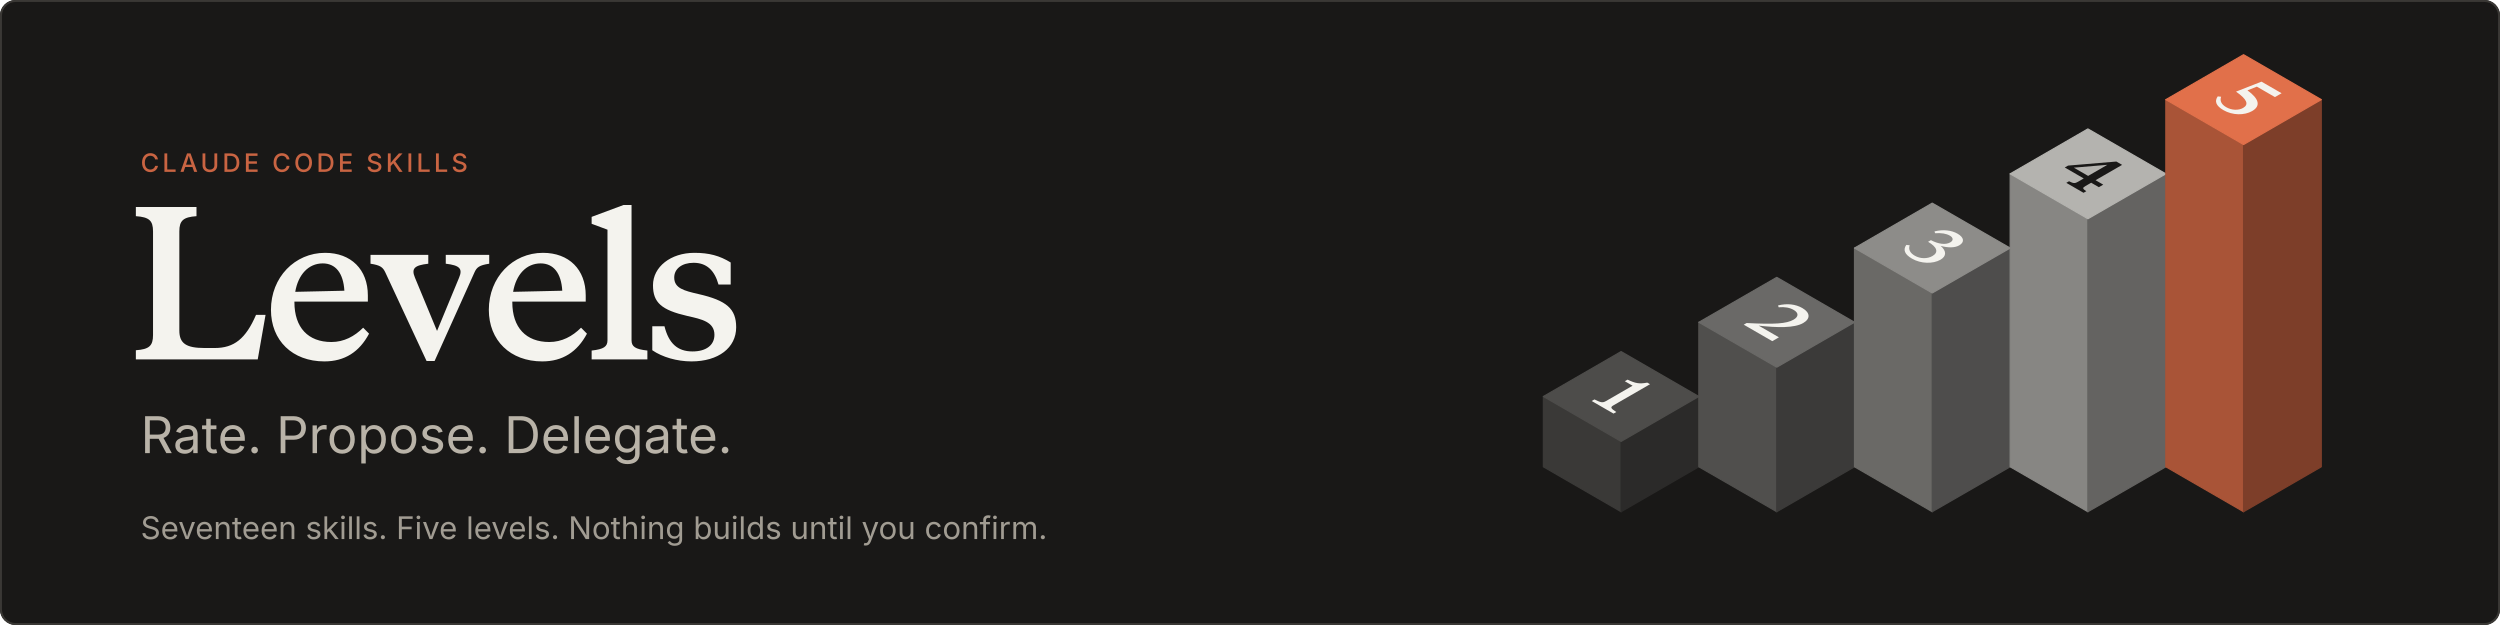
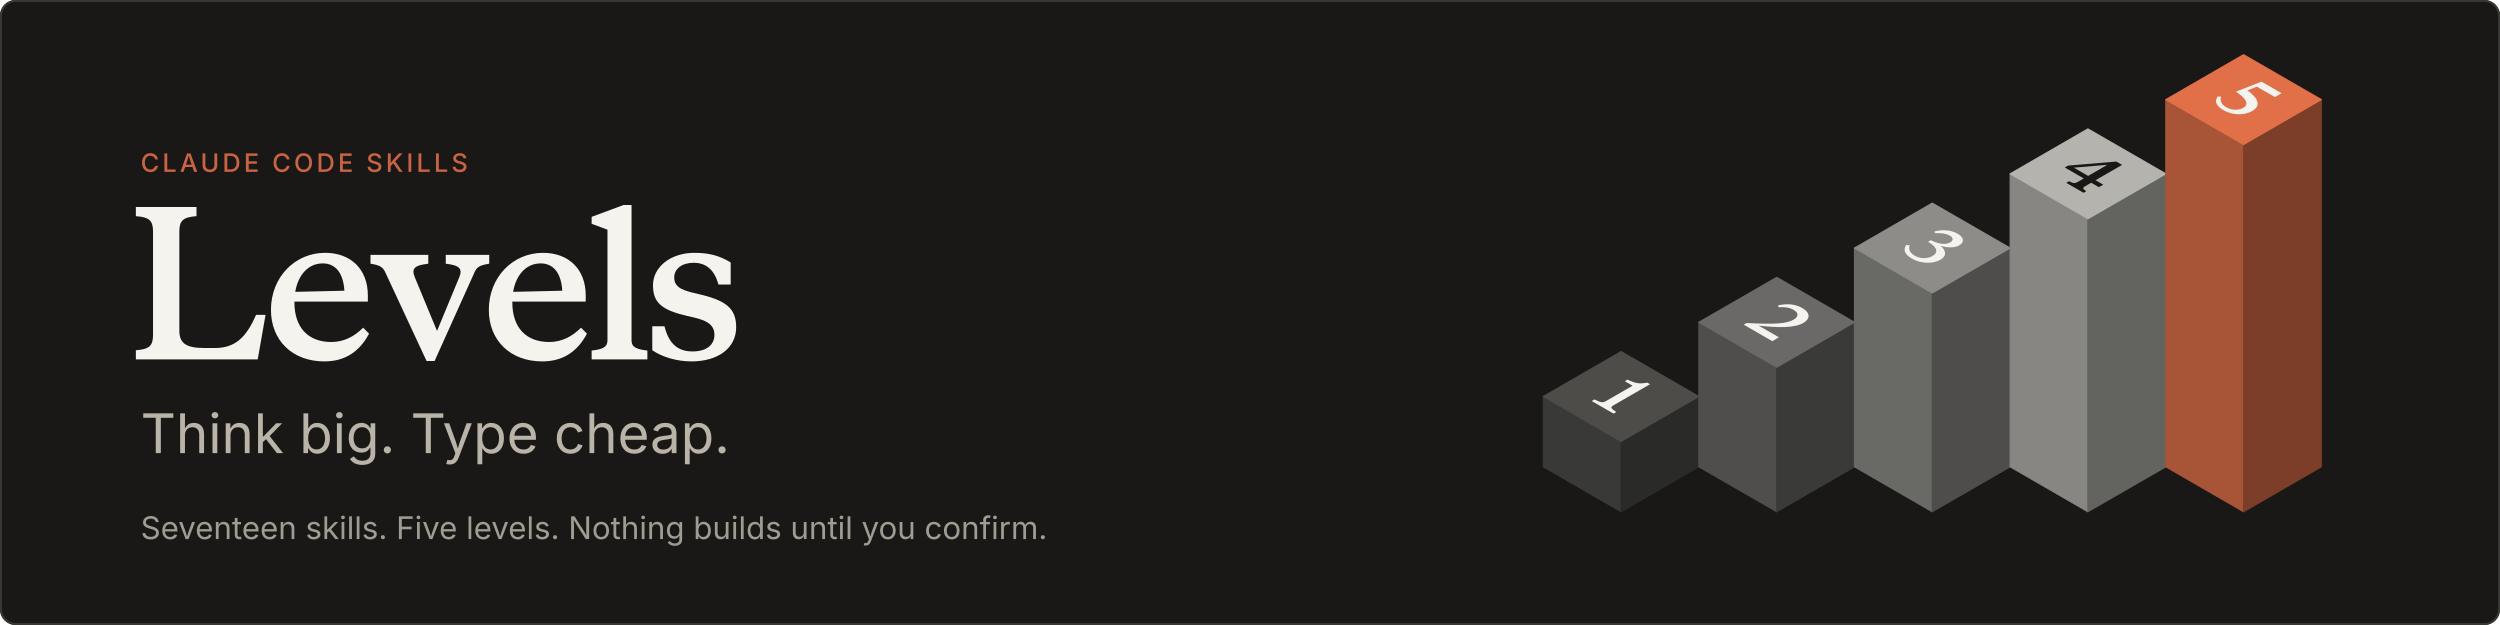
<svg xmlns="http://www.w3.org/2000/svg" width="1280" height="320" viewBox="0 0 1280 320" role="img" aria-labelledby="t d">
  <rect width="1280" height="320" rx="8" fill="#191817" />
  <path d="M76.98 88.13C79.06 88.13 80.59 86.81 80.88 84.93H79.42C79.18 86.14 78.17 86.81 76.99 86.81C75.37 86.81 74.15 85.58 74.15 83.28C74.15 80.99 75.36 79.74 76.99 79.74C78.17 79.74 79.18 80.40 79.42 81.60H80.87C80.56 79.60 78.97 78.42 76.98 78.42C74.53 78.42 72.72 80.24 72.72 83.28C72.72 86.30 74.52 88.13 76.98 88.13ZM84.18 88.00H89.91V86.76H85.63V78.54H84.18ZM92.41 88.00H93.98L94.82 85.51H98.54L99.41 88.00H100.98L97.55 78.54H95.77ZM95.23 84.30 95.76 82.74C95.99 82.01 96.29 81.03 96.66 79.68C97.03 81.02 97.32 81.98 97.57 82.74L98.12 84.30ZM107.47 88.15C109.73 88.15 111.22 86.74 111.22 84.75V78.54H109.77V84.63C109.77 85.91 108.89 86.83 107.47 86.83C106.04 86.83 105.14 85.91 105.14 84.63V78.54H103.70V84.75C103.70 86.74 105.19 88.15 107.47 88.15ZM118.00 88.00C120.87 88.00 122.54 86.22 122.54 83.26C122.54 80.32 120.87 78.54 118.09 78.54H114.92V88.00ZM116.37 86.73V79.81H117.99C120.05 79.81 121.12 81.04 121.12 83.26C121.12 85.50 120.05 86.73 117.91 86.73ZM125.90 88.00H131.89V86.76H127.35V83.84H131.54V82.60H127.35V79.79H131.85V78.54H125.90ZM144.33 88.13C146.42 88.13 147.95 86.81 148.24 84.93H146.78C146.54 86.14 145.53 86.81 144.35 86.81C142.73 86.81 141.51 85.58 141.51 83.28C141.51 80.99 142.72 79.74 144.35 79.74C145.53 79.74 146.54 80.40 146.78 81.60H148.23C147.91 79.60 146.33 78.42 144.33 78.42C141.88 78.42 140.07 80.24 140.07 83.28C140.07 86.30 141.88 88.13 144.33 88.13ZM155.48 88.13C157.93 88.13 159.74 86.30 159.74 83.28C159.74 80.24 157.93 78.42 155.48 78.42C153.02 78.42 151.21 80.24 151.21 83.28C151.21 86.30 153.02 88.13 155.48 88.13ZM155.48 86.81C153.86 86.81 152.64 85.56 152.64 83.28C152.64 80.99 153.86 79.74 155.48 79.74C157.09 79.74 158.31 80.98 158.31 83.28C158.31 85.56 157.09 86.81 155.48 86.81ZM166.18 88.00C169.06 88.00 170.73 86.22 170.73 83.26C170.73 80.32 169.06 78.54 166.27 78.54H163.11V88.00ZM164.55 86.73V79.81H166.18C168.24 79.81 169.31 81.04 169.31 83.26C169.31 85.50 168.24 86.73 166.10 86.73ZM174.09 88.00H180.08V86.76H175.53V83.84H179.72V82.60H175.53V79.79H180.04V78.54H174.09ZM191.77 88.16C193.99 88.16 195.27 86.99 195.27 85.38C195.27 83.68 193.75 83.03 192.55 82.72L191.63 82.48C190.90 82.29 189.93 81.95 189.93 81.06C189.93 80.26 190.65 79.67 191.80 79.67C192.87 79.67 193.64 80.17 193.73 81.03H195.14C195.10 79.53 193.77 78.42 191.83 78.42C189.93 78.42 188.48 79.50 188.48 81.14C188.48 82.43 189.39 83.23 190.94 83.64L192.05 83.94C193.06 84.22 193.84 84.54 193.84 85.37C193.84 86.28 192.96 86.89 191.76 86.89C190.67 86.89 189.75 86.41 189.67 85.37H188.22C188.31 87.10 189.64 88.16 191.77 88.16ZM198.59 88.00H200.04V85.03L201.36 83.61L204.42 88.00H206.13L202.37 82.64L206.09 78.54H204.25L201.60 81.48C201.00 82.16 200.50 82.77 200.02 83.45L200.04 81.56V78.54H198.59ZM210.57 78.54H209.13V88.00H210.57ZM214.27 88.00H220.00V86.76H215.72V78.54H214.27ZM223.22 88.00H228.95V86.76H224.67V78.54H223.22ZM235.34 88.16C237.57 88.16 238.85 86.99 238.85 85.38C238.85 83.68 237.33 83.03 236.13 82.72L235.20 82.48C234.48 82.29 233.50 81.95 233.50 81.06C233.50 80.26 234.23 79.67 235.38 79.67C236.45 79.67 237.22 80.17 237.31 81.03H238.72C238.68 79.53 237.35 78.42 235.41 78.42C233.50 78.42 232.06 79.50 232.06 81.14C232.06 82.43 232.97 83.23 234.52 83.64L235.62 83.94C236.64 84.22 237.42 84.54 237.42 85.37C237.42 86.28 236.54 86.89 235.34 86.89C234.25 86.89 233.33 86.41 233.25 85.37H231.80C231.89 87.10 233.22 88.16 235.34 88.16Z" fill="#c96442" fill-opacity="1" />
  <path d="M69.56 179.32V184.00H131.96L135.96 161.22H131.08C125.82 173.44 119.84 178.18 109.96 178.18H104.71C95.25 178.18 91.82 175.78 91.82 169.23V118.48C91.82 112.92 93.84 111.15 100.60 110.68V106.00H69.56V110.68C76.37 111.15 78.35 112.92 78.35 118.48V171.52C78.35 177.08 76.37 178.85 69.56 179.32ZM188.96 170.84 185.94 167.78C181.52 172.20 176.12 175.11 169.67 175.11C157.76 175.11 150.74 167.72 150.74 154.72V154.41H188.34V151.24C188.34 138.03 179.81 129.45 166.44 129.45C150.95 129.45 138.73 141.98 138.73 158.62C138.73 174.33 149.70 185.04 166.08 185.04C176.53 185.04 184.02 180.15 188.96 170.84ZM151.16 149.42C152.66 140.63 157.92 134.86 165.25 134.86C171.80 134.86 175.80 139.80 176.32 148.85ZM219.28 135.02V130.49H189.70V135.02C194.79 135.80 196.04 136.84 197.29 139.49L218.40 184.83H222.51L242.94 139.44C244.09 136.89 245.34 135.80 250.48 135.02V130.49H228.23V135.02C235.35 135.85 237.02 137.56 235.04 142.19L223.76 169.44L212.47 142.19C210.50 137.46 212.11 135.85 219.28 135.02ZM300.52 170.84 297.50 167.78C293.08 172.20 287.67 175.11 281.22 175.11C269.32 175.11 262.30 167.72 262.30 154.72V154.41H299.89V151.24C299.89 138.03 291.36 129.45 278.00 129.45C262.50 129.45 250.28 141.98 250.28 158.62C250.28 174.33 261.26 185.04 277.64 185.04C288.09 185.04 295.58 180.15 300.52 170.84ZM262.71 149.42C264.22 140.63 269.47 134.86 276.80 134.86C283.36 134.86 287.36 139.80 287.88 148.85ZM323.35 104.96H319.24L302.92 111.04V114.58L311.03 117.60V174.22C311.03 177.45 309.16 178.80 302.92 179.48V184.00H331.46V179.48C325.22 178.80 323.35 177.45 323.35 174.22ZM340.21 167.05H333.97V179.32C339.12 182.86 346.66 185.04 354.04 185.04C367.82 185.04 376.92 178.07 376.92 167.57C376.92 158.10 372.03 153.84 357.63 150.56C350.24 148.85 345.20 147.60 345.20 142.09C345.20 137.62 349.15 134.55 355.13 134.55C361.79 134.55 365.84 138.40 367.87 145.68H374.11V134.39C368.44 130.91 363.09 129.45 355.50 129.45C343.43 129.45 334.33 136.63 334.33 146.04C334.33 154.93 338.65 158.73 352.01 161.80C359.24 163.41 365.79 164.81 365.79 171.42C365.79 176.72 361.53 179.94 354.56 179.94C346.81 179.94 342.39 175.73 340.21 167.05Z" fill="#f4f3ee" fill-opacity="1" />
-   <path d="M74.29 232.00H76.70V224.66H80.77C80.92 224.66 81.06 224.66 81.22 224.65L85.15 232.00H87.95L83.71 224.22C86.09 223.38 87.21 221.44 87.21 218.92C87.21 215.55 85.18 213.08 80.76 213.08H74.29ZM76.70 222.52V215.20H80.63C83.64 215.20 84.81 216.68 84.81 218.92C84.81 221.15 83.64 222.52 80.66 222.52ZM94.58 232.33C96.98 232.33 98.32 231.07 98.80 230.07H98.95V232.00H101.20V222.64C101.20 218.21 97.78 217.63 95.88 217.63C93.68 217.63 91.25 218.42 90.15 220.99L92.35 221.72C92.79 220.73 93.90 219.63 95.94 219.63C97.91 219.63 98.91 220.65 98.91 222.42V222.49C98.91 223.54 97.80 223.47 95.27 223.79C92.64 224.12 89.75 224.71 89.75 227.96C89.75 230.76 91.89 232.33 94.58 232.33ZM94.98 230.31C93.28 230.31 92.05 229.55 92.05 228.08C92.05 226.46 93.51 225.93 95.17 225.72C96.04 225.60 98.53 225.35 98.91 224.90V226.87C98.91 228.61 97.50 230.31 94.98 230.31ZM110.80 217.81H107.88V214.43H105.59V217.81H103.46V219.76H105.59V228.50C105.59 230.82 107.04 232.18 109.49 232.18C110.07 232.18 110.72 232.09 111.19 231.92L110.72 229.99C110.34 230.07 109.84 230.15 109.55 230.15C108.35 230.15 107.88 229.59 107.88 228.32V219.76H110.80ZM119.43 232.30C122.34 232.30 124.46 230.84 125.12 228.70L122.91 228.09C122.38 229.54 121.12 230.27 119.44 230.27C116.93 230.27 115.20 228.65 115.09 225.68H125.35V224.73C125.35 219.48 122.17 217.63 119.16 217.63C115.29 217.63 112.78 220.66 112.78 225.02C112.78 229.38 115.32 232.30 119.43 232.30ZM115.10 223.75C115.24 221.58 116.73 219.66 119.16 219.66C121.50 219.66 122.81 221.34 123.02 223.75ZM130.36 232.17C131.31 232.17 132.07 231.40 132.07 230.45C132.07 229.50 131.31 228.74 130.36 228.74C129.41 228.74 128.65 229.50 128.65 230.45C128.65 231.40 129.41 232.17 130.36 232.17ZM143.70 232.00H146.12V225.16H150.19C154.60 225.16 156.63 222.48 156.63 219.10C156.63 215.74 154.60 213.08 150.18 213.08H143.70ZM146.12 223.04V215.20H150.05C153.07 215.20 154.23 216.87 154.23 219.10C154.23 221.35 153.07 223.04 150.08 223.04ZM160.03 232.00H162.31V223.11C162.31 221.20 163.81 219.81 165.86 219.81C166.47 219.81 167.09 219.91 167.23 219.94V217.64C166.96 217.63 166.40 217.60 166.07 217.60C164.38 217.60 162.91 218.56 162.39 219.99H162.24V217.81H160.03ZM175.16 232.30C179.03 232.30 181.65 229.37 181.65 224.99C181.65 220.55 179.03 217.63 175.16 217.63C171.30 217.63 168.70 220.55 168.70 224.99C168.70 229.37 171.30 232.30 175.16 232.30ZM175.16 230.26C172.33 230.26 171.02 227.79 171.02 224.99C171.02 222.16 172.33 219.67 175.16 219.67C178.03 219.67 179.34 222.17 179.34 224.99C179.34 227.79 178.03 230.26 175.16 230.26ZM184.98 237.31H187.26V229.80H187.44C187.91 230.59 188.86 232.30 191.56 232.30C195.11 232.30 197.57 229.46 197.57 224.94C197.57 220.45 195.09 217.63 191.55 217.63C188.78 217.63 187.91 219.33 187.44 220.08H187.18V217.81H184.98ZM191.22 230.26C188.64 230.26 187.24 228.08 187.24 224.92C187.24 221.78 188.61 219.67 191.22 219.67C193.91 219.67 195.25 221.97 195.25 224.92C195.25 227.90 193.88 230.26 191.22 230.26ZM206.67 232.30C210.54 232.30 213.16 229.37 213.16 224.99C213.16 220.55 210.54 217.63 206.67 217.63C202.81 217.63 200.21 220.55 200.21 224.99C200.21 229.37 202.81 232.30 206.67 232.30ZM206.67 230.26C203.84 230.26 202.53 227.79 202.53 224.99C202.53 222.16 203.84 219.67 206.67 219.67C209.54 219.67 210.85 222.17 210.85 224.99C210.85 227.79 209.54 230.26 206.67 230.26ZM221.31 232.30C224.64 232.30 226.91 230.49 226.91 228.00C226.91 226.06 225.70 224.78 223.12 224.17L220.98 223.66C219.32 223.27 218.59 222.68 218.59 221.63C218.59 220.45 219.86 219.57 221.55 219.57C223.38 219.57 224.18 220.56 224.57 221.58L226.64 221.04C225.99 219.05 224.46 217.63 221.54 217.63C218.52 217.63 216.28 219.33 216.28 221.77C216.28 223.76 217.51 225.03 220.09 225.64L222.45 226.20C223.85 226.53 224.53 227.18 224.53 228.15C224.53 229.32 223.26 230.30 221.28 230.30C219.58 230.30 218.43 229.60 218.02 228.04L215.85 228.56C216.36 231.01 218.39 232.30 221.31 232.30ZM236.18 232.30C239.08 232.30 241.20 230.84 241.86 228.70L239.65 228.09C239.12 229.54 237.86 230.27 236.19 230.27C233.67 230.27 231.95 228.65 231.83 225.68H242.09V224.73C242.09 219.48 238.92 217.63 235.91 217.63C232.04 217.63 229.52 220.66 229.52 225.02C229.52 229.38 232.06 232.30 236.18 232.30ZM231.85 223.75C231.99 221.58 233.47 219.66 235.91 219.66C238.25 219.66 239.55 221.34 239.77 223.75ZM247.11 232.17C248.06 232.17 248.82 231.40 248.82 230.45C248.82 229.50 248.06 228.74 247.11 228.74C246.15 228.74 245.39 229.50 245.39 230.45C245.39 231.40 246.15 232.17 247.11 232.17ZM266.35 232.00C272.12 232.00 275.38 228.42 275.38 222.50C275.38 216.64 272.12 213.08 266.59 213.08H260.45V232.00ZM262.86 229.87V215.22H266.43C270.81 215.22 273.04 217.96 273.04 222.50C273.04 227.10 270.81 229.87 266.20 229.87ZM284.90 232.30C287.81 232.30 289.93 230.84 290.59 228.70L288.38 228.09C287.85 229.54 286.59 230.27 284.91 230.27C282.40 230.27 280.67 228.65 280.56 225.68H290.82V224.73C290.82 219.48 287.64 217.63 284.63 217.63C280.76 217.63 278.25 220.66 278.25 225.02C278.25 229.38 280.79 232.30 284.90 232.30ZM280.57 223.75C280.71 221.58 282.20 219.66 284.63 219.66C286.97 219.66 288.28 221.34 288.49 223.75ZM296.38 213.08H294.09V232.00H296.38ZM306.36 232.30C309.26 232.30 311.38 230.84 312.04 228.70L309.83 228.09C309.30 229.54 308.04 230.27 306.37 230.27C303.85 230.27 302.13 228.65 302.01 225.68H312.27V224.73C312.27 219.48 309.10 217.63 306.09 217.63C302.22 217.63 299.70 220.66 299.70 225.02C299.70 229.38 302.24 232.30 306.36 232.30ZM302.03 223.75C302.17 221.58 303.65 219.66 306.09 219.66C308.42 219.66 309.73 221.34 309.95 223.75ZM321.30 237.61C324.75 237.61 327.48 236.04 327.48 232.37V217.81H325.26V220.08H325.04C324.56 219.32 323.65 217.63 320.90 217.63C317.36 217.63 314.86 220.45 314.86 224.84C314.86 229.30 317.45 231.77 320.85 231.77C323.60 231.77 324.50 230.21 324.98 229.40H325.20V232.24C325.20 234.58 323.56 235.62 321.30 235.62C318.80 235.62 317.91 234.35 317.31 233.52L315.46 234.72C316.33 236.28 318.15 237.61 321.30 237.61ZM321.23 229.74C318.57 229.74 317.18 227.71 317.18 224.79C317.18 221.96 318.53 219.67 321.23 219.67C323.85 219.67 325.22 221.78 325.22 224.79C325.22 227.89 323.81 229.74 321.23 229.74ZM335.47 232.33C337.87 232.33 339.20 231.07 339.68 230.07H339.83V232.00H342.08V222.64C342.08 218.21 338.67 217.63 336.76 217.63C334.56 217.63 332.13 218.42 331.04 220.99L333.23 221.72C333.68 220.73 334.78 219.63 336.82 219.63C338.79 219.63 339.79 220.65 339.79 222.42V222.49C339.79 223.54 338.68 223.47 336.15 223.79C333.52 224.12 330.63 224.71 330.63 227.96C330.63 230.76 332.77 232.33 335.47 232.33ZM335.86 230.31C334.16 230.31 332.93 229.55 332.93 228.08C332.93 226.46 334.39 225.93 336.05 225.72C336.93 225.60 339.41 225.35 339.79 224.90V226.87C339.79 228.61 338.39 230.31 335.86 230.31ZM351.68 217.81H348.76V214.43H346.47V217.81H344.34V219.76H346.47V228.50C346.47 230.82 347.92 232.18 350.37 232.18C350.95 232.18 351.60 232.09 352.07 231.92L351.60 229.99C351.22 230.07 350.73 230.15 350.43 230.15C349.23 230.15 348.76 229.59 348.76 228.32V219.76H351.68ZM360.31 232.30C363.22 232.30 365.34 230.84 366.00 228.70L363.79 228.09C363.26 229.54 362.00 230.27 360.32 230.27C357.81 230.27 356.08 228.65 355.97 225.68H366.23V224.73C366.23 219.48 363.05 217.63 360.04 217.63C356.17 217.63 353.66 220.66 353.66 225.02C353.66 229.38 356.20 232.30 360.31 232.30ZM355.98 223.75C356.12 221.58 357.61 219.66 360.04 219.66C362.38 219.66 363.69 221.34 363.90 223.75ZM371.24 232.17C372.19 232.17 372.96 231.40 372.96 230.45C372.96 229.50 372.19 228.74 371.24 228.74C370.29 228.74 369.53 229.50 369.53 230.45C369.53 231.40 370.29 232.17 371.24 232.17Z" fill="#b9b3a8" fill-opacity="1" />
+   <path d="M73.34 213.93H79.75V232.00H82.35V213.93H88.73V211.63H73.34ZM94.70 222.84C94.70 220.23 96.35 218.74 98.55 218.74C100.68 218.74 102.00 220.15 102.00 222.50V232.00H104.47V222.29C104.47 218.42 102.38 216.52 99.29 216.52C97.29 216.52 95.69 217.33 94.70 219.37V211.63H92.23V232.00H94.70ZM108.79 232.00H111.25V216.71H108.79ZM110.04 214.21C110.98 214.21 111.76 213.49 111.76 212.59C111.76 211.68 110.98 210.96 110.04 210.96C109.11 210.96 108.33 211.68 108.33 212.59C108.33 213.49 109.11 214.21 110.04 214.21ZM118.03 222.84C118.03 220.23 119.69 218.74 121.89 218.74C124.02 218.74 125.33 220.15 125.33 222.50V232.00H127.79V222.29C127.79 218.42 125.72 216.52 122.63 216.52C120.58 216.52 118.94 217.38 117.95 219.54L117.94 216.71H115.57V232.00H118.03ZM132.12 232.00H134.58V226.37L136.19 224.85L141.78 232.00H144.94L138.06 223.28L144.46 216.71H141.41L134.88 223.46H134.58V211.63H132.12ZM162.45 232.33C166.27 232.33 168.92 229.27 168.92 224.40C168.92 219.56 166.25 216.52 162.44 216.52C159.46 216.52 158.52 218.36 158.01 219.16H157.82V211.63H155.36V232.00H157.74V229.63H158.01C158.52 230.48 159.54 232.33 162.45 232.33ZM162.08 230.13C159.31 230.13 157.79 227.78 157.79 224.37C157.79 220.99 159.27 218.72 162.08 218.72C164.98 218.72 166.42 221.20 166.42 224.37C166.42 227.58 164.94 230.13 162.08 230.13ZM172.50 232.00H174.96V216.71H172.50ZM173.75 214.21C174.69 214.21 175.47 213.49 175.47 212.59C175.47 211.68 174.69 210.96 173.75 210.96C172.82 210.96 172.04 211.68 172.04 212.59C172.04 213.49 172.82 214.21 173.75 214.21ZM185.48 238.04C189.20 238.04 192.13 236.35 192.13 232.40V216.71H189.74V219.16H189.51C188.99 218.34 188.01 216.52 185.05 216.52C181.24 216.52 178.54 219.56 178.54 224.29C178.54 229.09 181.33 231.75 185.00 231.75C187.95 231.75 188.92 230.07 189.44 229.20H189.67V232.26C189.67 234.78 187.91 235.90 185.48 235.90C182.78 235.90 181.83 234.53 181.18 233.64L179.19 234.93C180.13 236.61 182.09 238.04 185.48 238.04ZM185.41 229.57C182.54 229.57 181.05 227.38 181.05 224.23C181.05 221.19 182.50 218.72 185.41 218.72C188.22 218.72 189.70 220.99 189.70 224.23C189.70 227.57 188.18 229.57 185.41 229.57ZM198.33 232.18C199.35 232.18 200.17 231.36 200.17 230.33C200.17 229.31 199.35 228.49 198.33 228.49C197.30 228.49 196.48 229.31 196.48 230.33C196.48 231.36 197.30 232.18 198.33 232.18ZM211.58 213.93H217.99V232.00H220.59V213.93H226.97V211.63H211.58ZM228.47 237.54C228.73 237.66 229.40 237.82 230.28 237.82C232.44 237.82 233.92 236.72 234.85 234.28L241.56 216.71H238.88L235.60 225.78C235.12 227.11 234.76 228.43 234.42 229.70C234.07 228.43 233.72 227.12 233.25 225.78L229.99 216.71H227.30L233.14 232.08L232.70 233.35C231.95 235.54 230.87 235.87 229.36 235.47L229.10 235.40ZM244.46 237.71H246.92V229.63H247.11C247.62 230.48 248.64 232.33 251.55 232.33C255.37 232.33 258.02 229.27 258.02 224.40C258.02 219.56 255.35 216.52 251.54 216.52C248.56 216.52 247.62 218.36 247.11 219.16H246.84V216.71H244.46ZM251.18 230.13C248.41 230.13 246.89 227.78 246.89 224.37C246.89 220.99 248.37 218.72 251.18 218.72C254.08 218.72 255.52 221.20 255.52 224.37C255.52 227.58 254.04 230.13 251.18 230.13ZM268.03 232.33C271.16 232.33 273.44 230.76 274.15 228.45L271.77 227.79C271.20 229.35 269.85 230.14 268.04 230.14C265.33 230.14 263.47 228.39 263.35 225.19H274.40V224.17C274.40 218.52 270.98 216.52 267.74 216.52C263.57 216.52 260.86 219.79 260.86 224.48C260.86 229.18 263.60 232.33 268.03 232.33ZM263.37 223.11C263.52 220.78 265.12 218.71 267.74 218.71C270.26 218.71 271.66 220.52 271.90 223.11ZM292.02 232.33C295.02 232.33 297.45 230.70 298.27 227.98L295.92 227.31C295.47 228.96 294.07 230.13 292.02 230.13C288.97 230.13 287.56 227.46 287.56 224.45C287.56 221.40 288.97 218.72 292.02 218.72C294.03 218.72 295.40 219.85 295.85 221.42L298.21 220.75C297.38 218.08 294.97 216.52 292.02 216.52C287.87 216.52 285.06 219.67 285.06 224.45C285.06 229.17 287.87 232.33 292.02 232.33ZM304.26 222.84C304.26 220.23 305.91 218.74 308.11 218.74C310.25 218.74 311.56 220.15 311.56 222.50V232.00H314.03V222.29C314.03 218.42 311.94 216.52 308.85 216.52C306.86 216.52 305.26 217.33 304.26 219.37V211.63H301.80V232.00H304.26ZM324.78 232.33C327.91 232.33 330.19 230.76 330.90 228.45L328.53 227.79C327.95 229.35 326.60 230.14 324.79 230.14C322.09 230.14 320.23 228.39 320.10 225.19H331.15V224.17C331.15 218.52 327.73 216.52 324.49 216.52C320.32 216.52 317.62 219.79 317.62 224.48C317.62 229.18 320.35 232.33 324.78 232.33ZM320.12 223.11C320.27 220.78 321.87 218.71 324.49 218.71C327.01 218.71 328.42 220.52 328.65 223.11ZM339.23 232.36C341.81 232.36 343.25 231.00 343.77 229.92H343.93V232.00H346.35V221.92C346.35 217.15 342.68 216.52 340.62 216.52C338.26 216.52 335.63 217.37 334.46 220.15L336.82 220.93C337.30 219.86 338.49 218.68 340.69 218.68C342.81 218.68 343.89 219.78 343.89 221.68V221.76C343.89 222.89 342.69 222.81 339.97 223.15C337.14 223.51 334.02 224.15 334.02 227.65C334.02 230.66 336.33 232.36 339.23 232.36ZM339.65 230.18C337.82 230.18 336.50 229.36 336.50 227.78C336.50 226.04 338.07 225.46 339.86 225.23C340.80 225.11 343.48 224.84 343.89 224.36V226.48C343.89 228.35 342.38 230.18 339.65 230.18ZM350.67 237.71H353.13V229.63H353.33C353.83 230.48 354.86 232.33 357.77 232.33C361.58 232.33 364.24 229.27 364.24 224.40C364.24 219.56 361.57 216.52 357.76 216.52C354.78 216.52 353.83 218.36 353.33 219.16H353.05V216.71H350.67ZM357.40 230.13C354.62 230.13 353.11 227.78 353.11 224.37C353.11 220.99 354.58 218.72 357.40 218.72C360.30 218.72 361.73 221.20 361.73 224.37C361.73 227.58 360.26 230.13 357.40 230.13ZM369.69 232.18C370.72 232.18 371.54 231.36 371.54 230.33C371.54 229.31 370.72 228.49 369.69 228.49C368.67 228.49 367.85 229.31 367.85 230.33C367.85 231.36 368.67 232.18 369.69 232.18Z" fill="#b9b3a8" fill-opacity="1" />
  <path d="M77.13 276.20C79.82 276.20 81.36 274.73 81.36 272.83C81.36 270.66 79.31 269.95 78.06 269.61L76.90 269.29C76.05 269.05 74.68 268.62 74.68 267.41C74.68 266.31 75.68 265.52 77.19 265.52C78.57 265.52 79.62 266.16 79.75 267.30H81.20C81.13 265.54 79.53 264.20 77.23 264.20C74.98 264.20 73.23 265.51 73.23 267.48C73.23 269.02 74.33 269.98 76.20 270.52L77.61 270.91C78.85 271.27 79.91 271.68 79.91 272.80C79.91 274.05 78.71 274.88 77.13 274.88C75.77 274.88 74.55 274.27 74.43 272.95H72.91C73.04 274.91 74.61 276.20 77.13 276.20ZM87.17 276.19C88.96 276.19 90.27 275.29 90.67 273.97L89.31 273.59C88.98 274.48 88.21 274.94 87.18 274.94C85.63 274.94 84.57 273.94 84.50 272.11H90.81V271.52C90.81 268.30 88.86 267.16 87.01 267.16C84.62 267.16 83.08 269.02 83.08 271.70C83.08 274.39 84.64 276.19 87.17 276.19ZM84.51 270.92C84.59 269.59 85.51 268.41 87.01 268.41C88.45 268.41 89.25 269.44 89.38 270.92ZM95.04 276.00H96.52L99.85 267.27H98.31L96.45 272.45C96.18 273.20 95.98 273.97 95.78 274.70C95.58 273.97 95.38 273.20 95.10 272.45L93.24 267.27H91.70ZM104.87 276.19C106.66 276.19 107.96 275.29 108.37 273.97L107.01 273.59C106.68 274.48 105.91 274.94 104.88 274.94C103.33 274.94 102.27 273.94 102.20 272.11H108.51V271.52C108.51 268.30 106.55 267.16 104.70 267.16C102.32 267.16 100.77 269.02 100.77 271.70C100.77 274.39 102.34 276.19 104.87 276.19ZM102.20 270.92C102.29 269.59 103.20 268.41 104.70 268.41C106.14 268.41 106.95 269.44 107.08 270.92ZM111.93 270.77C111.93 269.27 112.88 268.42 114.13 268.42C115.35 268.42 116.10 269.23 116.10 270.57V276.00H117.51V270.45C117.51 268.24 116.32 267.16 114.55 267.16C113.38 267.16 112.45 267.65 111.88 268.88L111.88 267.27H110.52V276.00H111.93ZM123.41 267.27H121.62V265.19H120.21V267.27H118.90V268.47H120.21V273.84C120.21 275.27 121.10 276.11 122.61 276.11C122.97 276.11 123.37 276.05 123.66 275.95L123.37 274.77C123.13 274.81 122.83 274.86 122.65 274.86C121.91 274.86 121.62 274.52 121.62 273.73V268.47H123.41ZM128.73 276.19C130.52 276.19 131.82 275.29 132.23 273.97L130.87 273.59C130.54 274.48 129.77 274.94 128.73 274.94C127.19 274.94 126.12 273.94 126.05 272.11H132.37V271.52C132.37 268.30 130.41 267.16 128.56 267.16C126.18 267.16 124.63 269.02 124.63 271.70C124.63 274.39 126.20 276.19 128.73 276.19ZM126.06 270.92C126.15 269.59 127.06 268.41 128.56 268.41C130.00 268.41 130.80 269.44 130.94 270.92ZM138.05 276.19C139.84 276.19 141.15 275.29 141.55 273.97L140.20 273.59C139.87 274.48 139.09 274.94 138.06 274.94C136.52 274.94 135.45 273.94 135.38 272.11H141.70V271.52C141.70 268.30 139.74 267.16 137.89 267.16C135.51 267.16 133.96 269.02 133.96 271.70C133.96 274.39 135.52 276.19 138.05 276.19ZM135.39 270.92C135.48 269.59 136.39 268.41 137.89 268.41C139.33 268.41 140.13 269.44 140.27 270.92ZM145.12 270.77C145.12 269.27 146.06 268.42 147.32 268.42C148.54 268.42 149.29 269.23 149.29 270.57V276.00H150.70V270.45C150.70 268.24 149.51 267.16 147.74 267.16C146.57 267.16 145.63 267.65 145.07 268.88L145.06 267.27H143.71V276.00H145.12ZM160.63 276.19C162.68 276.19 164.08 275.07 164.08 273.54C164.08 272.34 163.34 271.55 161.75 271.18L160.43 270.87C159.41 270.62 158.96 270.27 158.96 269.62C158.96 268.89 159.74 268.35 160.78 268.35C161.91 268.35 162.40 268.96 162.64 269.59L163.91 269.26C163.52 268.03 162.57 267.16 160.77 267.16C158.91 267.16 157.54 268.20 157.54 269.70C157.54 270.93 158.30 271.71 159.88 272.09L161.34 272.43C162.20 272.63 162.62 273.03 162.62 273.63C162.62 274.35 161.84 274.95 160.62 274.95C159.57 274.95 158.86 274.52 158.61 273.56L157.27 273.88C157.59 275.39 158.84 276.19 160.63 276.19ZM166.11 276.00H167.52V272.78L168.44 271.91L171.63 276.00H173.44L169.51 271.02L173.16 267.27H171.42L167.69 271.12H167.52V264.36H166.11ZM174.89 276.00H176.30V267.27H174.89ZM175.60 265.84C176.14 265.84 176.59 265.42 176.59 264.91C176.59 264.39 176.14 263.98 175.60 263.98C175.07 263.98 174.62 264.39 174.62 264.91C174.62 265.42 175.07 265.84 175.60 265.84ZM180.17 264.36H178.77V276.00H180.17ZM184.05 264.36H182.64V276.00H184.05ZM189.48 276.19C191.53 276.19 192.93 275.07 192.93 273.54C192.93 272.34 192.19 271.55 190.60 271.18L189.28 270.87C188.26 270.62 187.81 270.27 187.81 269.62C187.81 268.89 188.59 268.35 189.63 268.35C190.76 268.35 191.25 268.96 191.49 269.59L192.77 269.26C192.37 268.03 191.42 267.16 189.62 267.16C187.77 267.16 186.39 268.20 186.39 269.70C186.39 270.93 187.15 271.71 188.73 272.09L190.19 272.43C191.05 272.63 191.47 273.03 191.47 273.63C191.47 274.35 190.69 274.95 189.47 274.95C188.42 274.95 187.71 274.52 187.46 273.56L186.12 273.88C186.44 275.39 187.69 276.19 189.48 276.19ZM196.03 276.10C196.62 276.10 197.09 275.63 197.09 275.05C197.09 274.46 196.62 273.99 196.03 273.99C195.45 273.99 194.98 274.46 194.98 275.05C194.98 275.63 195.45 276.10 196.03 276.10ZM204.24 276.00H205.73V270.97H210.75V269.66H205.73V265.67H211.28V264.36H204.24ZM213.52 276.00H214.92V267.27H213.52ZM214.23 265.84C214.77 265.84 215.21 265.42 215.21 264.91C215.21 264.39 214.77 263.98 214.23 263.98C213.70 263.98 213.25 264.39 213.25 264.91C213.25 265.42 213.70 265.84 214.23 265.84ZM219.91 276.00H221.39L224.73 267.27H223.19L221.33 272.45C221.05 273.20 220.85 273.97 220.66 274.70C220.45 273.97 220.25 273.20 219.98 272.45L218.12 267.27H216.58ZM229.74 276.19C231.53 276.19 232.84 275.29 233.24 273.97L231.88 273.59C231.55 274.48 230.78 274.94 229.75 274.94C228.20 274.94 227.14 273.94 227.07 272.11H233.38V271.52C233.38 268.30 231.43 267.16 229.58 267.16C227.20 267.16 225.65 269.02 225.65 271.70C225.65 274.39 227.21 276.19 229.74 276.19ZM227.08 270.92C227.16 269.59 228.08 268.41 229.58 268.41C231.02 268.41 231.82 269.44 231.95 270.92ZM241.30 264.36H239.90V276.00H241.30ZM247.45 276.19C249.23 276.19 250.54 275.29 250.95 273.97L249.59 273.59C249.26 274.48 248.48 274.94 247.45 274.94C245.91 274.94 244.84 273.94 244.77 272.11H251.09V271.52C251.09 268.30 249.13 267.16 247.28 267.16C244.90 267.16 243.35 269.02 243.35 271.70C243.35 274.39 244.91 276.19 247.45 276.19ZM244.78 270.92C244.87 269.59 245.78 268.41 247.28 268.41C248.72 268.41 249.52 269.44 249.66 270.92ZM255.31 276.00H256.79L260.12 267.27H258.59L256.73 272.45C256.45 273.20 256.25 273.97 256.05 274.70C255.85 273.97 255.65 273.20 255.38 272.45L253.52 267.27H251.98ZM265.14 276.19C266.93 276.19 268.23 275.29 268.64 273.97L267.28 273.59C266.95 274.48 266.18 274.94 265.15 274.94C263.60 274.94 262.54 273.94 262.47 272.11H268.78V271.52C268.78 268.30 266.83 267.16 264.98 267.16C262.59 267.16 261.05 269.02 261.05 271.70C261.05 274.39 262.61 276.19 265.14 276.19ZM262.48 270.92C262.56 269.59 263.48 268.41 264.98 268.41C266.41 268.41 267.22 269.44 267.35 270.92ZM272.20 264.36H270.80V276.00H272.20ZM277.64 276.19C279.69 276.19 281.09 275.07 281.09 273.54C281.09 272.34 280.34 271.55 278.76 271.18L277.44 270.87C276.41 270.62 275.97 270.27 275.97 269.62C275.97 268.89 276.75 268.35 277.79 268.35C278.91 268.35 279.41 268.96 279.65 269.59L280.92 269.26C280.52 268.03 279.58 267.16 277.78 267.16C275.92 267.16 274.55 268.20 274.55 269.70C274.55 270.93 275.30 271.71 276.89 272.09L278.34 272.43C279.20 272.63 279.62 273.03 279.62 273.63C279.62 274.35 278.84 274.95 277.62 274.95C276.58 274.95 275.87 274.52 275.62 273.56L274.28 273.88C274.59 275.39 275.84 276.19 277.64 276.19ZM284.19 276.10C284.77 276.10 285.24 275.63 285.24 275.05C285.24 274.46 284.77 273.99 284.19 273.99C283.60 273.99 283.13 274.46 283.13 275.05C283.13 275.63 283.60 276.10 284.19 276.10ZM292.40 276.00H293.89V269.36C293.89 268.80 293.84 267.63 293.77 266.14C294.68 267.76 295.12 268.54 295.66 269.38L299.88 276.00H301.64V264.36H300.16V271.50C300.16 272.12 300.16 273.12 300.26 274.24C299.73 273.19 299.20 272.30 298.88 271.80L294.15 264.36H292.40ZM307.84 276.19C310.22 276.19 311.83 274.38 311.83 271.69C311.83 268.95 310.22 267.16 307.84 267.16C305.46 267.16 303.86 268.95 303.86 271.69C303.86 274.38 305.46 276.19 307.84 276.19ZM307.84 274.93C306.09 274.93 305.29 273.41 305.29 271.69C305.29 269.95 306.09 268.41 307.84 268.41C309.60 268.41 310.41 269.95 310.41 271.69C310.41 273.41 309.60 274.93 307.84 274.93ZM317.31 267.27H315.52V265.19H314.11V267.27H312.80V268.47H314.11V273.84C314.11 275.27 315.00 276.11 316.51 276.11C316.87 276.11 317.27 276.05 317.55 275.95L317.27 274.77C317.03 274.81 316.73 274.86 316.55 274.86C315.80 274.86 315.52 274.52 315.52 273.73V268.47H317.31ZM320.52 270.77C320.52 269.27 321.46 268.42 322.72 268.42C323.94 268.42 324.69 269.23 324.69 270.57V276.00H326.10V270.45C326.10 268.24 324.91 267.16 323.14 267.16C322.00 267.16 321.09 267.62 320.52 268.78V264.36H319.11V276.00H320.52ZM328.57 276.00H329.98V267.27H328.57ZM329.28 265.84C329.82 265.84 330.27 265.42 330.27 264.91C330.27 264.39 329.82 263.98 329.28 263.98C328.75 263.98 328.30 264.39 328.30 264.91C328.30 265.42 328.75 265.84 329.28 265.84ZM333.85 270.77C333.85 269.27 334.80 268.42 336.05 268.42C337.27 268.42 338.02 269.23 338.02 270.57V276.00H339.43V270.45C339.43 268.24 338.24 267.16 336.48 267.16C335.30 267.16 334.37 267.65 333.80 268.88L333.80 267.27H332.45V276.00H333.85ZM345.44 279.45C347.56 279.45 349.24 278.48 349.24 276.23V267.27H347.88V268.66H347.74C347.45 268.20 346.88 267.16 345.20 267.16C343.02 267.16 341.48 268.89 341.48 271.59C341.48 274.34 343.07 275.86 345.16 275.86C346.85 275.86 347.41 274.90 347.70 274.40H347.84V276.15C347.84 277.59 346.83 278.23 345.44 278.23C343.90 278.23 343.35 277.45 342.98 276.94L341.84 277.67C342.38 278.63 343.50 279.45 345.44 279.45ZM345.40 274.61C343.76 274.61 342.91 273.36 342.91 271.56C342.91 269.82 343.73 268.41 345.40 268.41C347.01 268.41 347.85 269.71 347.85 271.56C347.85 273.47 346.98 274.61 345.40 274.61ZM360.27 276.19C362.45 276.19 363.96 274.44 363.96 271.66C363.96 268.89 362.44 267.16 360.26 267.16C358.55 267.16 358.02 268.20 357.73 268.66H357.62V264.36H356.21V276.00H357.57V274.65H357.73C358.02 275.13 358.60 276.19 360.27 276.19ZM360.05 274.93C358.47 274.93 357.60 273.59 357.60 271.64C357.60 269.71 358.45 268.41 360.05 268.41C361.71 268.41 362.53 269.83 362.53 271.64C362.53 273.48 361.69 274.93 360.05 274.93ZM368.97 276.11C370.12 276.11 371.07 275.64 371.64 274.37V276.00H373.00V267.27H371.59V272.50C371.59 273.99 370.64 274.84 369.39 274.84C368.17 274.84 367.41 274.04 367.41 272.70V267.27H366.01V272.81C366.01 275.02 367.20 276.11 368.97 276.11ZM375.47 276.00H376.88V267.27H375.47ZM376.18 265.84C376.72 265.84 377.16 265.42 377.16 264.91C377.16 264.39 376.72 263.98 376.18 263.98C375.65 263.98 375.20 264.39 375.20 264.91C375.20 265.42 375.65 265.84 376.18 265.84ZM380.75 264.36H379.34V276.00H380.75ZM386.49 276.19C388.16 276.19 388.74 275.13 389.03 274.65H389.19V276.00H390.55V264.36H389.14V268.66H389.03C388.74 268.20 388.20 267.16 386.50 267.16C384.32 267.16 382.80 268.89 382.80 271.66C382.80 274.44 384.31 276.19 386.49 276.19ZM386.70 274.93C385.07 274.93 384.23 273.48 384.23 271.64C384.23 269.83 385.05 268.41 386.70 268.41C388.31 268.41 389.16 269.71 389.16 271.64C389.16 273.59 388.29 274.93 386.70 274.93ZM395.98 276.19C398.03 276.19 399.43 275.07 399.43 273.54C399.43 272.34 398.69 271.55 397.10 271.18L395.78 270.87C394.76 270.62 394.31 270.27 394.31 269.62C394.31 268.89 395.09 268.35 396.13 268.35C397.26 268.35 397.75 268.96 397.99 269.59L399.27 269.26C398.87 268.03 397.92 267.16 396.12 267.16C394.27 267.16 392.89 268.20 392.89 269.70C392.89 270.93 393.65 271.71 395.23 272.09L396.69 272.43C397.55 272.63 397.97 273.03 397.97 273.63C397.97 274.35 397.19 274.95 395.97 274.95C394.92 274.95 394.21 274.52 393.96 273.56L392.62 273.88C392.94 275.39 394.19 276.19 395.98 276.19ZM408.92 276.11C410.07 276.11 411.02 275.64 411.59 274.37V276.00H412.95V267.27H411.54V272.50C411.54 273.99 410.59 274.84 409.34 274.84C408.12 274.84 407.37 274.04 407.37 272.70V267.27H405.96V272.81C405.96 275.02 407.16 276.11 408.92 276.11ZM416.83 270.77C416.83 269.27 417.77 268.42 419.03 268.42C420.25 268.42 421.00 269.23 421.00 270.57V276.00H422.41V270.45C422.41 268.24 421.22 267.16 419.45 267.16C418.28 267.16 417.34 267.65 416.78 268.88L416.77 267.27H415.42V276.00H416.83ZM428.31 267.27H426.52V265.19H425.11V267.27H423.80V268.47H425.11V273.84C425.11 275.27 426.00 276.11 427.51 276.11C427.87 276.11 428.27 276.05 428.55 275.95L428.27 274.77C428.03 274.81 427.73 274.86 427.55 274.86C426.80 274.86 426.52 274.52 426.52 273.73V268.47H428.31ZM430.11 276.00H431.52V267.27H430.11ZM430.82 265.84C431.36 265.84 431.80 265.42 431.80 264.91C431.80 264.39 431.36 263.98 430.82 263.98C430.29 263.98 429.84 264.39 429.84 264.91C429.84 265.42 430.29 265.84 430.82 265.84ZM435.39 264.36H433.98V276.00H435.39ZM442.22 279.16C442.37 279.23 442.75 279.33 443.25 279.33C444.48 279.33 445.33 278.70 445.86 277.30L449.70 267.27H448.16L446.29 272.45C446.02 273.20 445.81 273.96 445.62 274.69C445.41 273.96 445.22 273.21 444.95 272.45L443.09 267.27H441.55L444.88 276.05L444.63 276.77C444.20 278.02 443.59 278.21 442.73 277.98L442.58 277.95ZM454.59 276.19C456.98 276.19 458.59 274.38 458.59 271.69C458.59 268.95 456.98 267.16 454.59 267.16C452.22 267.16 450.62 268.95 450.62 271.69C450.62 274.38 452.22 276.19 454.59 276.19ZM454.59 274.93C452.85 274.93 452.05 273.41 452.05 271.69C452.05 269.95 452.85 268.41 454.59 268.41C456.36 268.41 457.16 269.95 457.16 271.69C457.16 273.41 456.36 274.93 454.59 274.93ZM463.59 276.11C464.74 276.11 465.70 275.64 466.27 274.37V276.00H467.62V267.27H466.21V272.50C466.21 273.99 465.27 274.84 464.02 274.84C462.80 274.84 462.04 274.04 462.04 272.70V267.27H460.63V272.81C460.63 275.02 461.83 276.11 463.59 276.11ZM478.15 276.19C479.86 276.19 481.25 275.26 481.72 273.70L480.38 273.32C480.12 274.27 479.32 274.93 478.15 274.93C476.41 274.93 475.60 273.41 475.60 271.69C475.60 269.95 476.41 268.41 478.15 268.41C479.30 268.41 480.08 269.05 480.34 269.95L481.69 269.57C481.21 268.05 479.84 267.16 478.15 267.16C475.77 267.16 474.17 268.95 474.17 271.69C474.17 274.38 475.77 276.19 478.15 276.19ZM487.29 276.19C489.67 276.19 491.28 274.38 491.28 271.69C491.28 268.95 489.67 267.16 487.29 267.16C484.91 267.16 483.31 268.95 483.31 271.69C483.31 274.38 484.91 276.19 487.29 276.19ZM487.29 274.93C485.55 274.93 484.74 273.41 484.74 271.69C484.74 269.95 485.55 268.41 487.29 268.41C489.05 268.41 489.86 269.95 489.86 271.69C489.86 273.41 489.05 274.93 487.29 274.93ZM494.73 270.77C494.73 269.27 495.68 268.42 496.94 268.42C498.16 268.42 498.91 269.23 498.91 270.57V276.00H500.31V270.45C500.31 268.24 499.12 267.16 497.36 267.16C496.19 267.16 495.25 267.65 494.69 268.88L494.68 267.27H493.33V276.00H494.73ZM506.84 267.27H504.83V266.41C504.83 265.57 505.20 265.12 506.07 265.12C506.46 265.12 506.68 265.20 506.83 265.25L507.22 264.05C507.01 263.95 506.57 263.81 505.91 263.81C504.63 263.81 503.42 264.59 503.42 266.10V267.27H501.70V268.47H503.42V276.00H504.83V268.47H506.84ZM508.70 276.00H510.11V267.27H508.70ZM509.41 265.84C509.95 265.84 510.40 265.42 510.40 264.91C510.40 264.39 509.95 263.98 509.41 263.98C508.88 263.98 508.44 264.39 508.44 264.91C508.44 265.42 508.88 265.84 509.41 265.84ZM512.58 276.00H513.98V270.53C513.98 269.35 514.91 268.50 516.16 268.50C516.54 268.50 516.92 268.56 517.01 268.58V267.16C516.84 267.16 516.50 267.14 516.30 267.14C515.26 267.14 514.35 267.73 514.03 268.61H513.94V267.27H512.58ZM518.85 276.00H520.26V270.50C520.26 269.11 521.19 268.39 522.21 268.39C523.20 268.39 523.92 269.04 523.92 270.01V276.00H525.33V270.30C525.33 269.20 526.05 268.39 527.23 268.39C528.16 268.39 528.98 268.89 528.98 270.15V276.00H530.40V270.11C530.40 268.09 529.16 267.11 527.65 267.11C526.38 267.11 525.31 267.79 524.90 268.89C524.59 267.81 523.82 267.11 522.67 267.11C521.64 267.11 520.66 267.69 520.23 268.87L520.22 267.27H518.85ZM533.94 276.10C534.52 276.10 534.99 275.63 534.99 275.05C534.99 274.46 534.52 273.99 533.94 273.99C533.35 273.99 532.88 274.46 532.88 275.05C532.88 275.63 533.35 276.10 533.94 276.10Z" fill="#b9b3a8" fill-opacity="0.85" />
-   <polygon points="790.2,239.0 830.0,262.0 830.0,226.0 790.2,203.0" fill="#3a3937" stroke="#3a3937" stroke-width="0.6" stroke-linejoin="round" />
-   <polygon points="869.8,239.0 830.0,262.0 830.0,226.0 869.8,203.0" fill="#2b2a29" stroke="#2b2a29" stroke-width="0.6" stroke-linejoin="round" />
-   <polygon points="830.0,180.0 869.8,203.0 830.0,226.0 790.2,203.0" fill="#4d4c4a" stroke="#4d4c4a" stroke-width="0.6" stroke-linejoin="round" />
+   <polygon points="790.2,239.0 830.0,262.0 830.0,226.0 790.2,203.0" fill="#393937" stroke="#393937" stroke-width="0.6" stroke-linejoin="round" />
+   <polygon points="869.8,239.0 830.0,262.0 830.0,226.0 869.8,203.0" fill="#2a2a28" stroke="#2a2a28" stroke-width="0.6" stroke-linejoin="round" />
+   <polygon points="830.0,180.0 869.8,203.0 830.0,226.0 790.2,203.0" fill="#4d4c49" stroke="#4d4c49" stroke-width="0.6" stroke-linejoin="round" />
  <g transform="matrix(0.866,0.5,-0.866,0.5,830.0,203.0)">
    <path d="M-6.37 9.38V11.00H6.52V9.38C2.86 9.13 2.27 8.74 2.27 6.72V-14.84H0.65C-0.98 -11.71 -2.42 -10.96 -6.71 -10.54V-8.91H-2.12V6.72C-2.12 8.74 -2.69 9.13 -6.37 9.38Z" fill="#f4f3ee" fill-opacity="1" />
  </g>
-   <polygon points="869.8,239.0 909.7,262.0 909.7,188.0 869.8,165.0" fill="#504f4d" stroke="#504f4d" stroke-width="0.6" stroke-linejoin="round" />
-   <polygon points="949.5,239.0 909.7,262.0 909.7,188.0 949.5,165.0" fill="#3b3a39" stroke="#3b3a39" stroke-width="0.6" stroke-linejoin="round" />
+   <polygon points="869.8,239.0 909.7,262.0 909.7,188.0 869.8,165.0" fill="#4f4e4d" stroke="#4f4e4d" stroke-width="0.6" stroke-linejoin="round" />
+   <polygon points="949.5,239.0 909.7,262.0 909.7,188.0 949.5,165.0" fill="#3a3a39" stroke="#3a3a39" stroke-width="0.6" stroke-linejoin="round" />
  <polygon points="909.7,142.0 949.5,165.0 909.7,188.0 869.8,165.0" fill="#6a6967" stroke="#6a6967" stroke-width="0.6" stroke-linejoin="round" />
  <g transform="matrix(0.866,0.5,-0.866,0.5,909.7,165.0)">
    <path d="M-8.52 9.30V11.00H8.35V7.07H-3.62C2.94 2.65 8.21 -2.18 8.21 -7.43C8.21 -11.83 4.98 -14.84 0.29 -14.84C-3.74 -14.84 -6.68 -12.83 -8.24 -9.01L-7.12 -8.23C-5.51 -10.35 -3.69 -11.32 -1.31 -11.32C1.70 -11.32 3.64 -9.37 3.64 -6.31C3.64 -2.16 0.56 1.73 -8.52 9.30Z" fill="#f4f3ee" fill-opacity="1" />
  </g>
-   <polygon points="949.5,239.0 989.3,262.0 989.3,150.0 949.5,127.0" fill="#6a6966" stroke="#6a6966" stroke-width="0.6" stroke-linejoin="round" />
-   <polygon points="1029.2,239.0 989.3,262.0 989.3,150.0 1029.2,127.0" fill="#4e4d4c" stroke="#4e4d4c" stroke-width="0.6" stroke-linejoin="round" />
-   <polygon points="989.3,104.0 1029.2,127.0 989.3,150.0 949.5,127.0" fill="#8d8c89" stroke="#8d8c89" stroke-width="0.6" stroke-linejoin="round" />
+   <polygon points="949.5,239.0 989.3,262.0 989.3,150.0 949.5,127.0" fill="#696966" stroke="#696966" stroke-width="0.6" stroke-linejoin="round" />
+   <polygon points="1029.2,239.0 989.3,262.0 989.3,150.0 1029.2,127.0" fill="#4e4d4b" stroke="#4e4d4b" stroke-width="0.6" stroke-linejoin="round" />
+   <polygon points="989.3,104.0 1029.2,127.0 989.3,150.0 949.5,127.0" fill="#8d8c88" stroke="#8d8c88" stroke-width="0.6" stroke-linejoin="round" />
  <g transform="matrix(0.866,0.5,-0.866,0.5,989.3,127.0)">
    <path d="M-8.09 5.24 -9.27 6.05C-7.79 9.62 -4.86 11.41 -0.53 11.41C4.66 11.41 8.42 8.04 8.42 3.52C8.42 -0.07 5.76 -2.74 1.39 -3.60C4.71 -4.79 6.61 -6.83 6.61 -9.35C6.61 -12.58 4.06 -14.84 0.20 -14.84C-3.43 -14.84 -6.36 -12.90 -7.85 -9.21L-6.75 -8.43C-5.07 -10.56 -3.23 -11.56 -1.11 -11.56C0.95 -11.56 2.43 -10.15 2.43 -8.28C2.43 -5.56 0.00 -3.88 -4.44 -3.65V-1.97C1.00 -1.97 4.15 0.26 4.15 4.00C4.15 7.04 2.04 9.08 -1.26 9.08C-4.06 9.08 -6.39 7.77 -8.09 5.24Z" fill="#f4f3ee" fill-opacity="1" />
  </g>
  <polygon points="1029.2,239.0 1069.0,262.0 1069.0,112.0 1029.2,89.0" fill="#878683" stroke="#878683" stroke-width="0.6" stroke-linejoin="round" />
-   <polygon points="1108.9,239.0 1069.0,262.0 1069.0,112.0 1108.9,89.0" fill="#646361" stroke="#646361" stroke-width="0.6" stroke-linejoin="round" />
-   <polygon points="1069.0,66.0 1108.9,89.0 1069.0,112.0 1029.2,89.0" fill="#b4b3af" stroke="#b4b3af" stroke-width="0.6" stroke-linejoin="round" />
+   <polygon points="1108.9,239.0 1069.0,262.0 1069.0,112.0 1108.9,89.0" fill="#636360" stroke="#636360" stroke-width="0.6" stroke-linejoin="round" />
+   <polygon points="1069.0,66.0 1108.9,89.0 1069.0,112.0 1029.2,89.0" fill="#b4b3ae" stroke="#b4b3ae" stroke-width="0.6" stroke-linejoin="round" />
  <g transform="matrix(0.866,0.5,-0.866,0.5,1069.0,89.0)">
    <path d="M-1.77 9.38V11.00H8.43V9.38C5.88 9.21 5.53 8.77 5.53 6.95V3.59H10.08V1.00H5.53V-14.70H2.12L-10.08 1.65V3.59H1.14V6.95C1.14 8.77 0.80 9.21 -1.77 9.38ZM-7.31 1.00 1.14 -10.37V1.00Z" fill="#191817" fill-opacity="1" />
  </g>
-   <polygon points="1108.9,239.0 1148.7,262.0 1148.7,74.0 1108.9,51.0" fill="#a95437" stroke="#a95437" stroke-width="0.6" stroke-linejoin="round" />
-   <polygon points="1188.5,239.0 1148.7,262.0 1148.7,74.0 1188.5,51.0" fill="#7d3e29" stroke="#7d3e29" stroke-width="0.6" stroke-linejoin="round" />
-   <polygon points="1148.7,28.0 1188.5,51.0 1148.7,74.0 1108.9,51.0" fill="#e1704a" stroke="#e1704a" stroke-width="0.6" stroke-linejoin="round" />
+   <polygon points="1108.9,239.0 1148.7,262.0 1148.7,74.0 1108.9,51.0" fill="#a85437" stroke="#a85437" stroke-width="0.6" stroke-linejoin="round" />
+   <polygon points="1188.5,239.0 1148.7,262.0 1148.7,74.0 1188.5,51.0" fill="#7c3e28" stroke="#7c3e28" stroke-width="0.6" stroke-linejoin="round" />
+   <polygon points="1148.7,28.0 1188.5,51.0 1148.7,74.0 1108.9,51.0" fill="#e17049" stroke="#e17049" stroke-width="0.6" stroke-linejoin="round" />
  <g transform="matrix(0.866,0.5,-0.866,0.5,1148.7,51.0)">
    <path d="M-8.11 5.17 -9.28 5.98C-7.80 9.55 -4.88 11.34 -0.54 11.34C4.78 11.34 8.40 7.96 8.40 3.32C8.40 -1.77 4.42 -4.95 -3.59 -5.90L-2.70 -10.57H7.99V-14.50H-3.89L-6.31 -1.85C0.95 -1.19 4.13 0.85 4.13 4.39C4.13 7.07 2.01 9.01 -1.28 9.01C-4.08 9.01 -6.41 7.70 -8.11 5.17Z" fill="#f4f3ee" fill-opacity="1" />
  </g>
  <rect x="0.5" y="0.5" width="1279" height="319" rx="7.5" fill="none" stroke="#3a3835" />
</svg>
